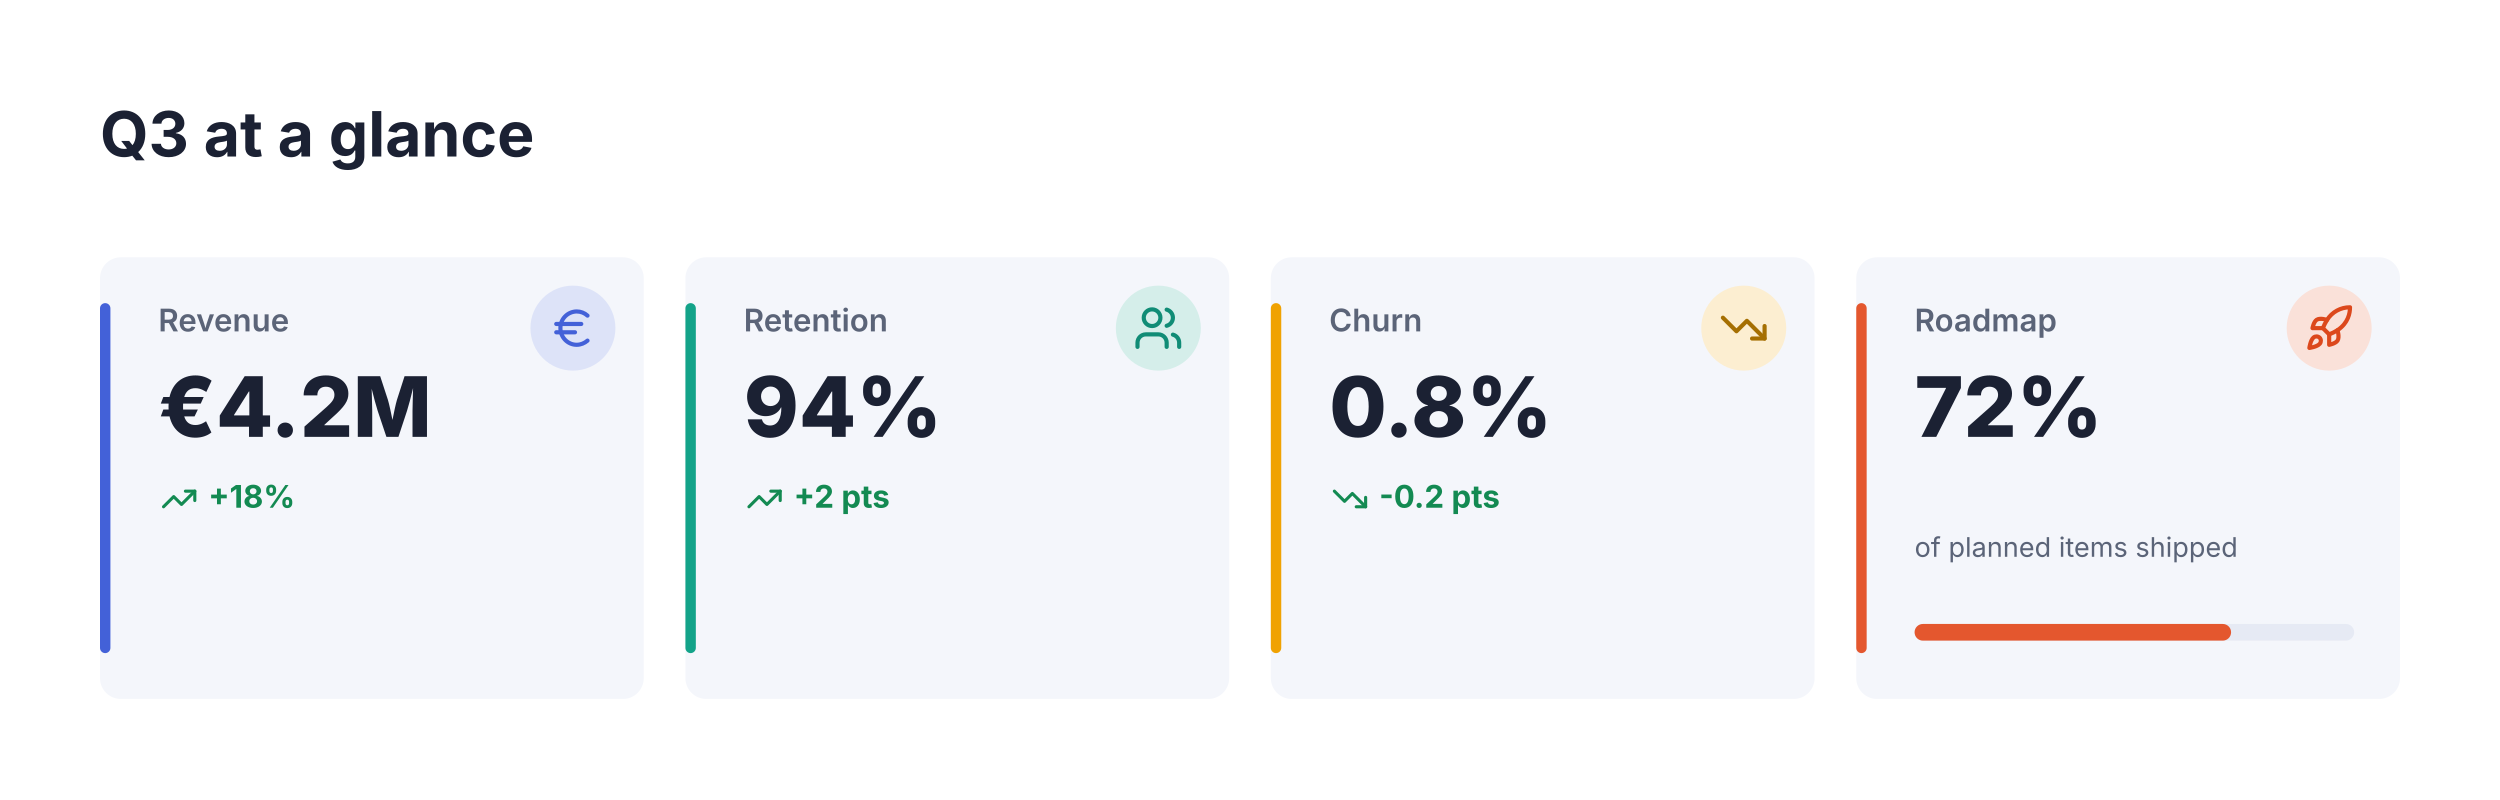
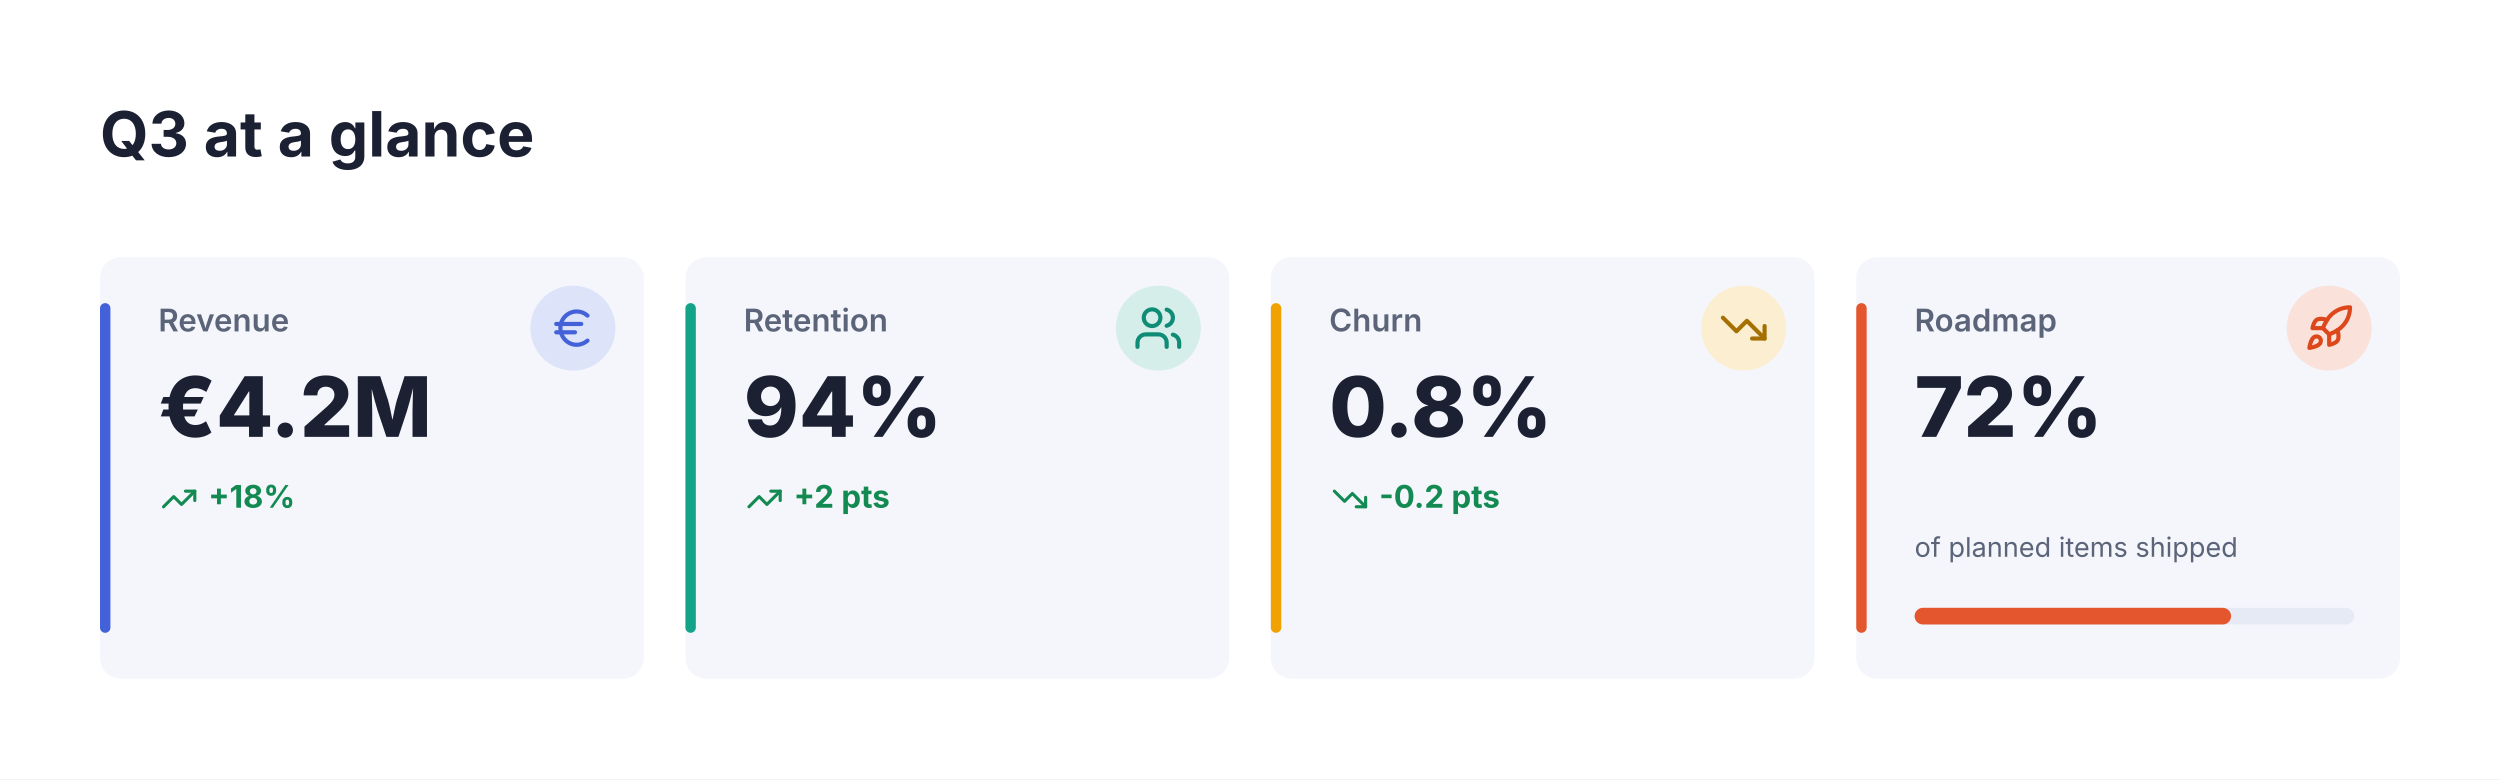
- <svg xmlns="http://www.w3.org/2000/svg" viewBox="0 0 1200 384" width="1200" height="384" font-family="Inter, 'Segoe UI', 'Helvetica Neue', Arial, sans-serif" data-mplate-template="kpi:tiles" data-mplate-theme="default">
-   <rect width="1200" height="384" fill="#ffffff" />
+ <svg xmlns="http://www.w3.org/2000/svg" viewBox="0 0 1200 374" width="1200" height="374" font-family="Inter, 'Segoe UI', 'Helvetica Neue', Arial, sans-serif" data-mplate-template="kpi:tiles" data-mplate-theme="default">
+   <rect width="1200" height="374" fill="#ffffff" />
  <g data-mplate-layer="content">
    <text font-family="Inter, 'Segoe UI', 'Helvetica Neue', Arial, sans-serif" font-size="30" font-weight="700" fill="#1b2133">
      <tspan x="48" y="75.15">Q3 at a glance</tspan>
    </text>
    <g data-mplate-id="metric-0">
-       <rect x="48" y="123.5" width="261" height="212" rx="10" fill="#f4f6fb" />
-       <rect x="48" y="145.5" width="5" height="168" rx="2.5" fill="#4361d8" />
+       <rect x="48" y="123.5" width="261" height="202.25" rx="10" fill="#f4f6fb" />
+       <rect x="48" y="145.5" width="5" height="158.25" rx="2.5" fill="#4361d8" />
      <circle cx="275" cy="157.5" r="20.4" fill="#dde3f8" />
      <g transform="translate(263.00 145.50) scale(1)" fill="none" stroke="#4361d8" stroke-width="2" stroke-linecap="round" stroke-linejoin="round" data-icon="euro">
        <path d="M4 10h12" />
        <path d="M4 14h9" />
        <path d="M19 6a7.7 7.7 0 0 0-5.2-2A7.9 7.9 0 0 0 6 12c0 4.4 3.5 8 7.8 8 2 0 3.8-.8 5.2-2" />
      </g>
      <text font-family="Inter, 'Segoe UI', 'Helvetica Neue', Arial, sans-serif" font-size="15" font-weight="600" fill="#5b6478">
        <tspan x="76" y="159.07">Revenue</tspan>
      </text>
      <text font-family="Inter, 'Segoe UI', 'Helvetica Neue', Arial, sans-serif" font-size="40" font-weight="800" fill="#1b2133">
        <tspan x="76" y="209.7">€4.2M</tspan>
      </text>
      <g transform="translate(77.00 230.50) scale(0.75)" fill="none" stroke="#138a52" stroke-width="2" stroke-linecap="round" stroke-linejoin="round" data-icon="trending-up">
        <path d="M16 7h6v6" />
        <path d="m22 7-8.5 8.5-5-5L2 17" />
      </g>
      <text font-family="Inter, 'Segoe UI', 'Helvetica Neue', Arial, sans-serif" font-size="15" font-weight="700" fill="#138a52">
        <tspan x="100" y="243.7">+18%</tspan>
      </text>
    </g>
    <g data-mplate-id="metric-1">
-       <rect x="329" y="123.5" width="261" height="212" rx="10" fill="#f4f6fb" />
-       <rect x="329" y="145.5" width="5" height="168" rx="2.5" fill="#13a389" />
+       <rect x="329" y="123.5" width="261" height="202.25" rx="10" fill="#f4f6fb" />
+       <rect x="329" y="145.5" width="5" height="158.25" rx="2.5" fill="#13a389" />
      <circle cx="556" cy="157.5" r="20.4" fill="#d5eeea" />
      <g transform="translate(544.00 145.50) scale(1)" fill="none" stroke="#108c76" stroke-width="2" stroke-linecap="round" stroke-linejoin="round" data-icon="users">
        <path d="M16 21v-2a4 4 0 0 0-4-4H6a4 4 0 0 0-4 4v2" />
        <path d="M16 3.128a4 4 0 0 1 0 7.744" />
        <path d="M22 21v-2a4 4 0 0 0-3-3.87" />
        <circle cx="9" cy="7" r="4" />
      </g>
      <text font-family="Inter, 'Segoe UI', 'Helvetica Neue', Arial, sans-serif" font-size="15" font-weight="600" fill="#5b6478">
        <tspan x="357" y="159.07">Retention</tspan>
      </text>
      <text font-family="Inter, 'Segoe UI', 'Helvetica Neue', Arial, sans-serif" font-size="40" font-weight="800" fill="#1b2133">
        <tspan x="357" y="209.7">94%</tspan>
      </text>
      <g transform="translate(358.00 230.50) scale(0.75)" fill="none" stroke="#138a52" stroke-width="2" stroke-linecap="round" stroke-linejoin="round" data-icon="trending-up">
        <path d="M16 7h6v6" />
        <path d="m22 7-8.5 8.5-5-5L2 17" />
      </g>
      <text font-family="Inter, 'Segoe UI', 'Helvetica Neue', Arial, sans-serif" font-size="15" font-weight="700" fill="#138a52">
        <tspan x="381" y="243.7">+2 pts</tspan>
      </text>
    </g>
    <g data-mplate-id="metric-2">
-       <rect x="610" y="123.5" width="261" height="212" rx="10" fill="#f4f6fb" />
-       <rect x="610" y="145.5" width="5" height="168" rx="2.5" fill="#f0a202" />
+       <rect x="610" y="123.5" width="261" height="202.25" rx="10" fill="#f4f6fb" />
+       <rect x="610" y="145.5" width="5" height="158.25" rx="2.5" fill="#f0a202" />
      <circle cx="837" cy="157.5" r="20.4" fill="#fceed1" />
      <g transform="translate(825.00 145.50) scale(1)" fill="none" stroke="#a56f02" stroke-width="2" stroke-linecap="round" stroke-linejoin="round" data-icon="trending-down">
        <path d="M16 17h6v-6" />
        <path d="m22 17-8.5-8.5-5 5L2 7" />
      </g>
      <text font-family="Inter, 'Segoe UI', 'Helvetica Neue', Arial, sans-serif" font-size="15" font-weight="600" fill="#5b6478">
        <tspan x="638" y="159.07">Churn</tspan>
      </text>
      <text font-family="Inter, 'Segoe UI', 'Helvetica Neue', Arial, sans-serif" font-size="40" font-weight="800" fill="#1b2133">
        <tspan x="638" y="209.7">0.8%</tspan>
      </text>
      <g transform="translate(639.00 230.50) scale(0.75)" fill="none" stroke="#138a52" stroke-width="2" stroke-linecap="round" stroke-linejoin="round" data-icon="trending-down">
        <path d="M16 17h6v-6" />
        <path d="m22 17-8.5-8.5-5 5L2 7" />
      </g>
      <text font-family="Inter, 'Segoe UI', 'Helvetica Neue', Arial, sans-serif" font-size="15" font-weight="700" fill="#138a52">
        <tspan x="662" y="243.7">-0.2 pts</tspan>
      </text>
    </g>
    <g data-mplate-id="metric-3">
-       <rect x="891" y="123.5" width="261" height="212" rx="10" fill="#f4f6fb" />
-       <rect x="891" y="145.5" width="5" height="168" rx="2.5" fill="#e4572e" />
+       <rect x="891" y="123.5" width="261" height="202.25" rx="10" fill="#f4f6fb" />
+       <rect x="891" y="145.5" width="5" height="158.25" rx="2.5" fill="#e4572e" />
      <circle cx="1118" cy="157.5" r="20.4" fill="#fae1d9" />
      <g transform="translate(1106.00 145.50) scale(1)" fill="none" stroke="#dc481c" stroke-width="2" stroke-linecap="round" stroke-linejoin="round" data-icon="rocket">
        <path d="M12 15v5s3.03-.55 4-2c1.08-1.62 0-5 0-5" />
        <path d="M4.5 16.5c-1.5 1.26-2 5-2 5s3.74-.5 5-2c.71-.84.7-2.13-.09-2.91a2.18 2.18 0 0 0-2.91-.09" />
        <path d="M9 12a22 22 0 0 1 2-3.95A12.88 12.88 0 0 1 22 2c0 2.72-.78 7.5-6 11a22.4 22.4 0 0 1-4 2z" />
        <path d="M9 12H4s.55-3.03 2-4c1.62-1.08 5 .05 5 .05" />
      </g>
      <text font-family="Inter, 'Segoe UI', 'Helvetica Neue', Arial, sans-serif" font-size="15" font-weight="600" fill="#5b6478">
        <tspan x="919" y="159.07">Roadmap</tspan>
      </text>
      <text font-family="Inter, 'Segoe UI', 'Helvetica Neue', Arial, sans-serif" font-size="40" font-weight="800" fill="#1b2133">
        <tspan x="919" y="209.7">72%</tspan>
      </text>
      <text font-family="Inter, 'Segoe UI', 'Helvetica Neue', Arial, sans-serif" font-size="13" fill="#5b6478">
        <tspan x="919" y="267.27">of planned items shipped</tspan>
      </text>
-       <rect x="919" y="299.5" width="211" height="8" rx="4" fill="#e6eaf4" />
-       <rect x="919" y="299.5" width="151.92" height="8" rx="4" fill="#e4572e" />
+       <rect x="919" y="291.75" width="211" height="8" rx="4" fill="#e6eaf4" />
+       <rect x="919" y="291.75" width="151.92" height="8" rx="4" fill="#e4572e" />
    </g>
  </g>
</svg>
